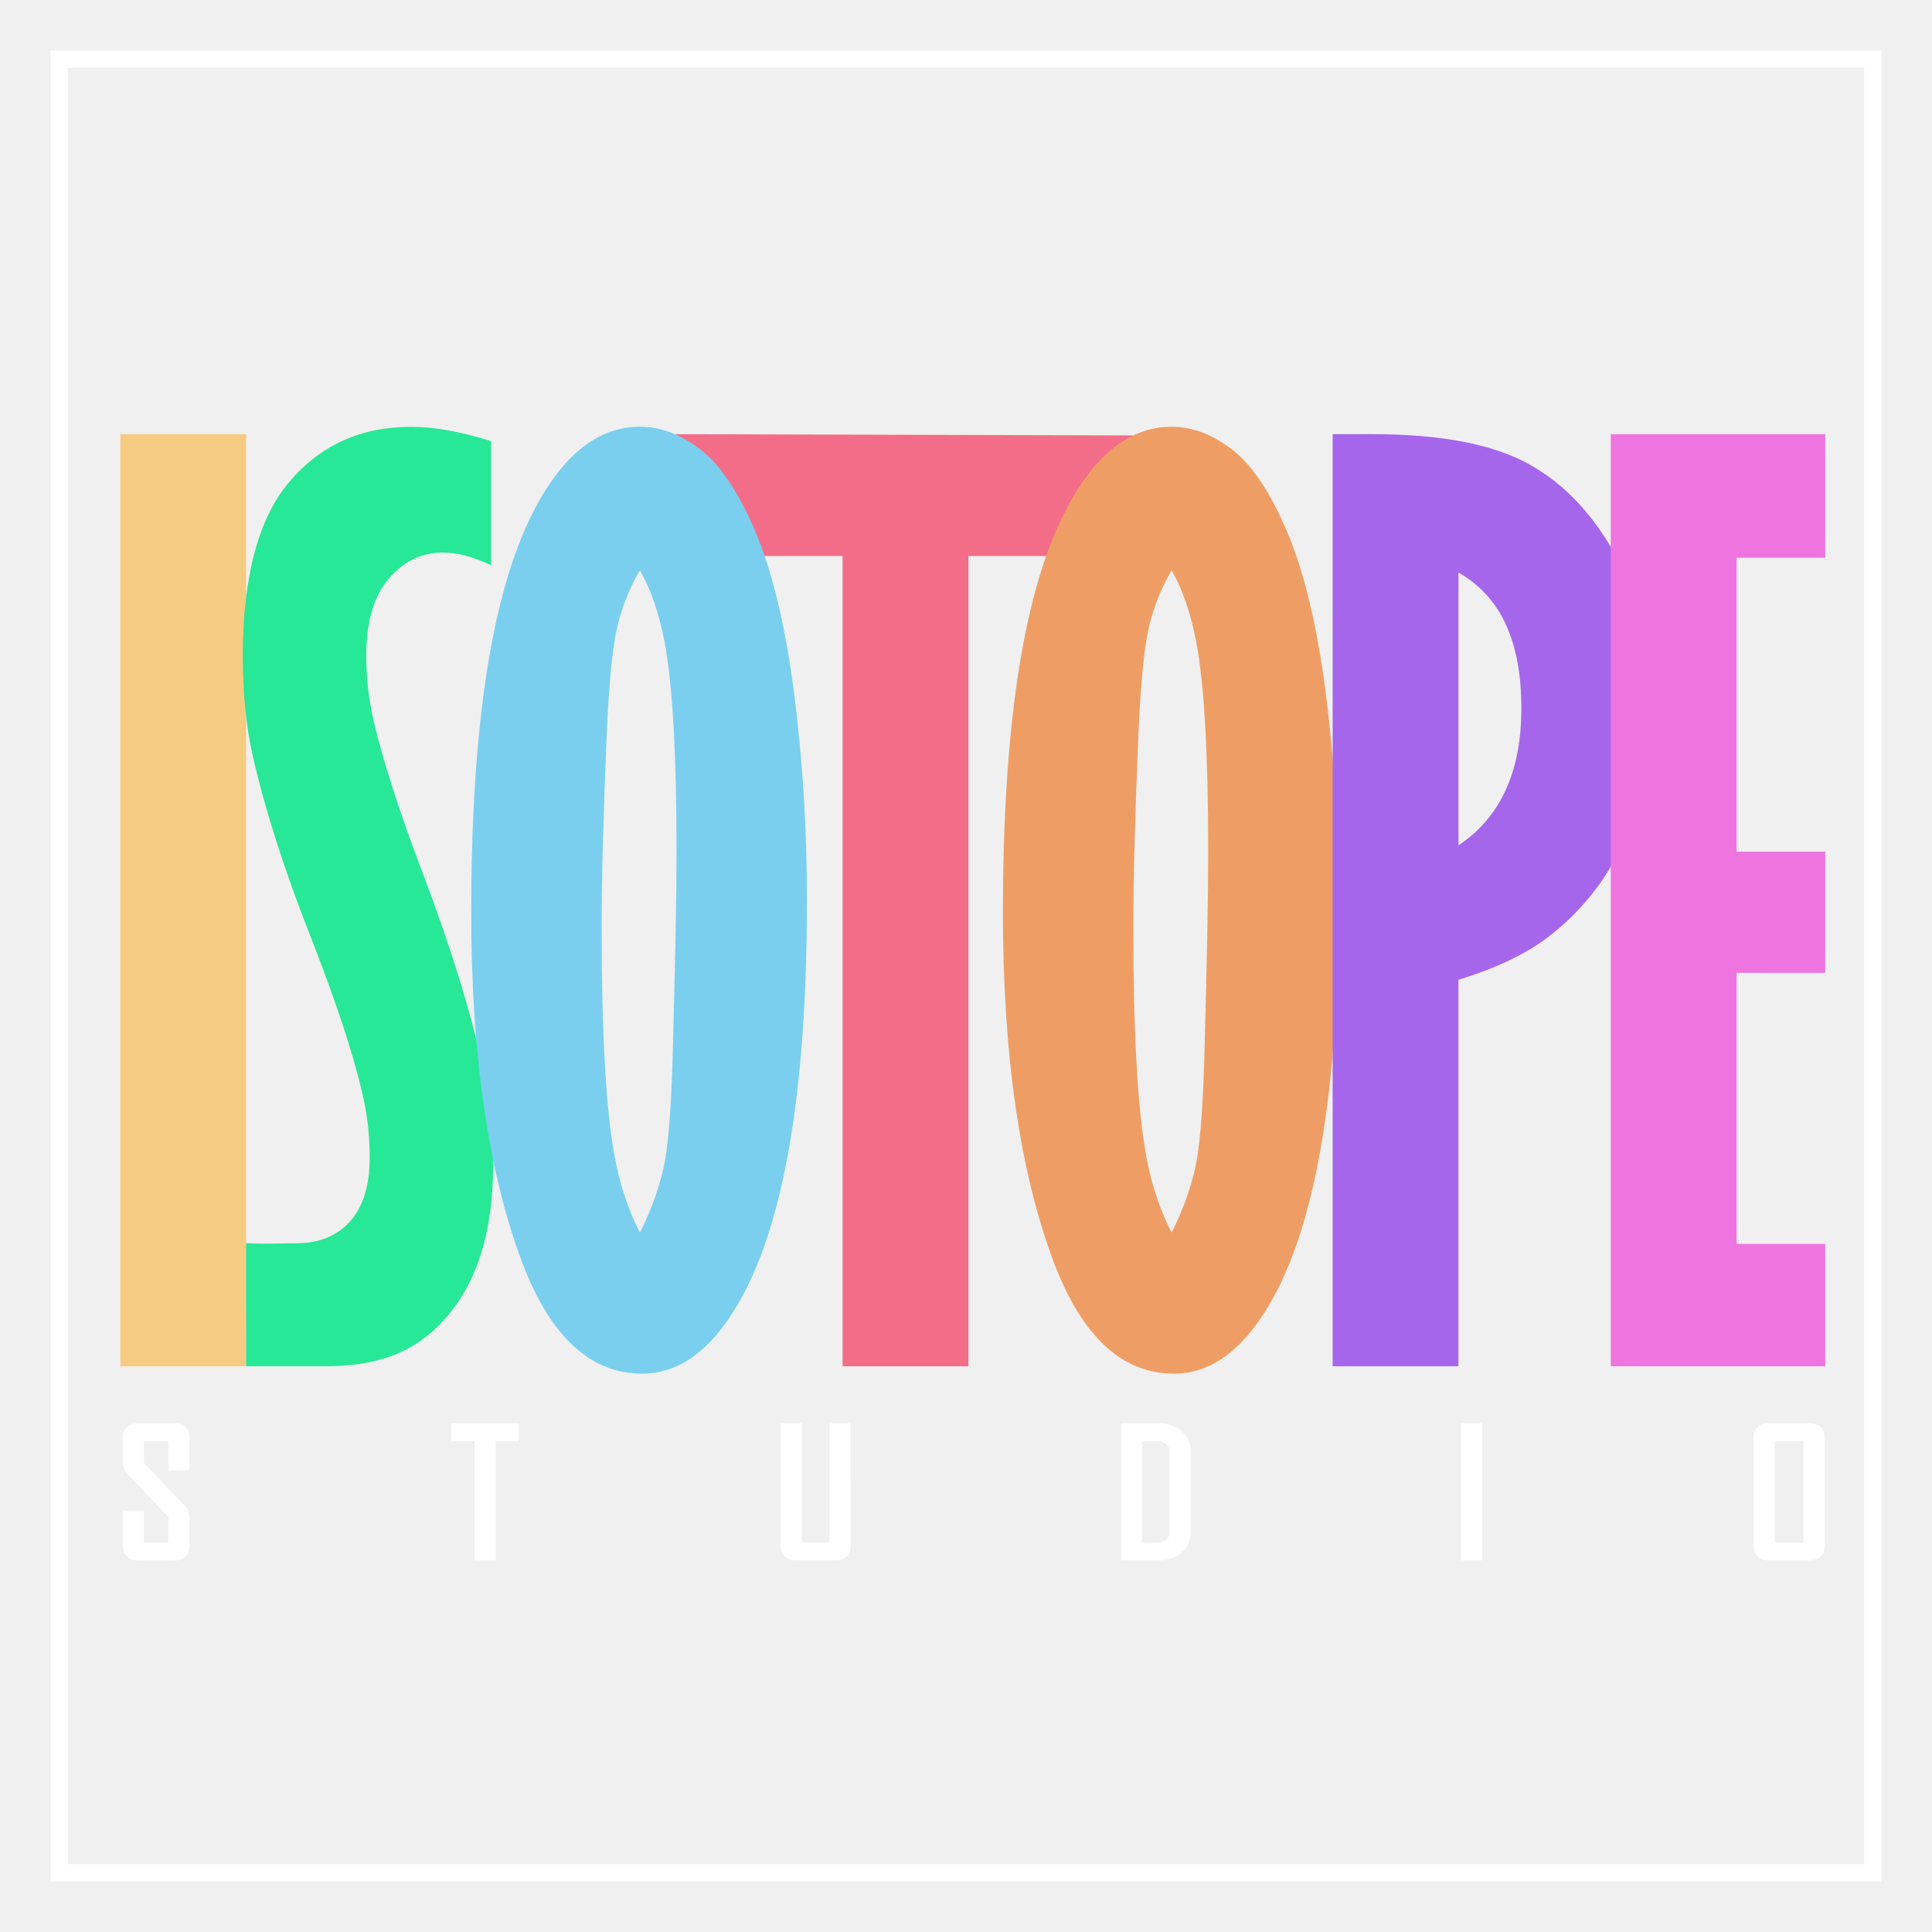
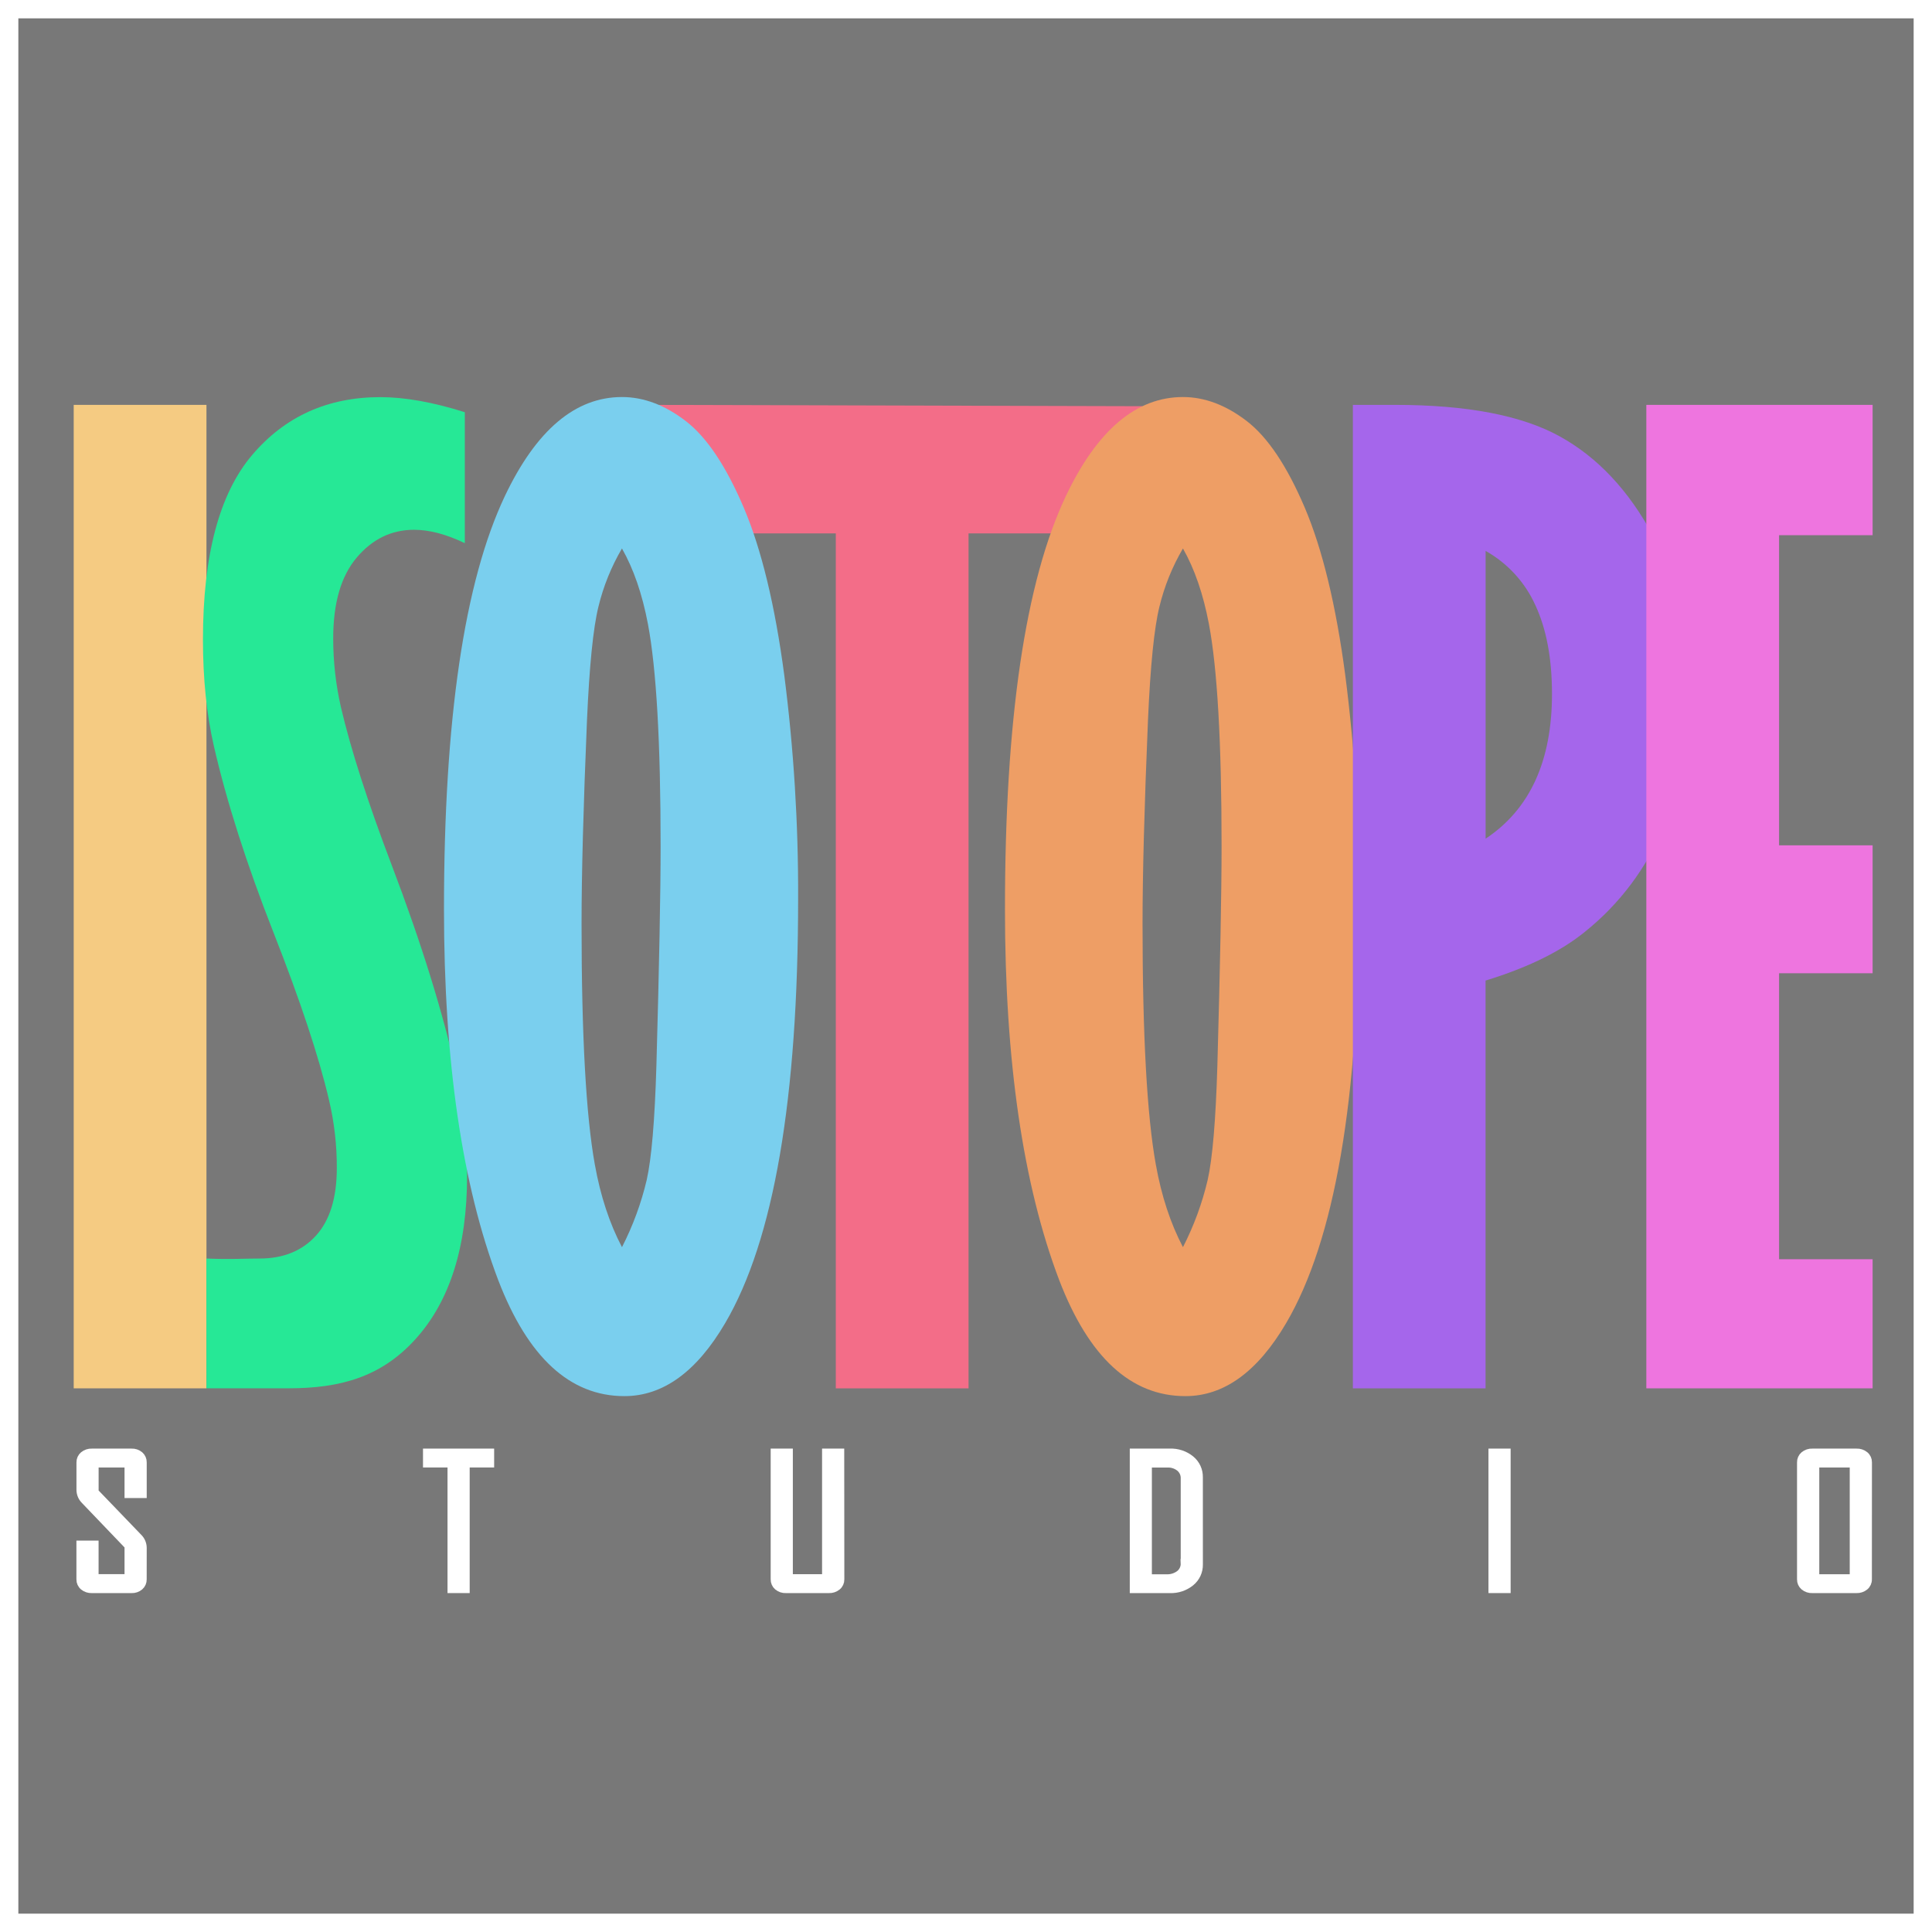
- <svg xmlns="http://www.w3.org/2000/svg" viewBox="0 0 1000 1000">
+ <svg xmlns="http://www.w3.org/2000/svg" viewBox="0 0 947.77 947.77">
  <defs>
-     <style>.cls-1{fill:none;stroke-width:9px;}.cls-1,.cls-2{stroke:#fff;stroke-miterlimit:10;}.cls-2{fill:#fff;stroke-width:4px;}.cls-3{fill:#f36d88;}.cls-4{fill:#f5cb82;}.cls-5{fill:#26e896;}.cls-6{fill:#7acfee;}.cls-7{fill:#ee9e65;}.cls-8{fill:#a566eb;}.cls-9{fill:#ee75df;}</style>
+     <style>.cls-1{fill:none;}.cls-1,.cls-2,.cls-3{stroke:#fff;stroke-miterlimit:10;}.cls-1,.cls-2{stroke-width:9px;}.cls-2{opacity:0.5;}.cls-3{fill:#fff;stroke-width:4px;}.cls-4{fill:#f36d88;}.cls-5{fill:#f5cb82;}.cls-6{fill:#26e896;}.cls-7{fill:#7acfee;}.cls-8{fill:#ee9e65;}.cls-9{fill:#a566eb;}.cls-10{fill:#ee75df;}</style>
  </defs>
  <g id="Frame">
-     <rect id="_Rectangle_" data-name="&lt;Rectangle&gt;" class="cls-1" x="30.61" y="30.61" width="938.77" height="938.77" />
+     <rect id="_Rectangle_" data-name="&lt;Rectangle&gt;" class="cls-1" x="4.5" y="4.5" width="938.77" height="938.77" />
+     <rect id="_Rectangle_2" data-name="&lt;Rectangle&gt;" class="cls-2" x="4.5" y="4.5" width="938.77" height="938.77" />
  </g>
  <g id="STUDIO">
-     <g id="_Group_" data-name="&lt;Group&gt;">
-       <path class="cls-2" d="M96.07,800.88a4.34,4.34,0,0,1-1.51,3.42,5.74,5.74,0,0,1-3.93,1.33H71.16a5.93,5.93,0,0,1-4-1.33,4.28,4.28,0,0,1-1.56-3.42v-17h6.87v16.45H89.2V784.43L67.84,762.12A7.18,7.18,0,0,1,65.62,757V743.49a4.28,4.28,0,0,1,1.56-3.42,5.93,5.93,0,0,1,4-1.33H90.64a5.74,5.74,0,0,1,3.93,1.33,4.34,4.34,0,0,1,1.51,3.42V759H89.2V744H72.49v14.1l21.46,22.31a7.06,7.06,0,0,1,2.13,5Z" />
-       <path class="cls-2" d="M266.52,744h-12v61.62h-6.87V744H235.62v-5.26h30.9Z" />
-       <path class="cls-2" d="M438.31,800.88a4.28,4.28,0,0,1-1.56,3.42,5.93,5.93,0,0,1-4,1.33H411.71a5.83,5.83,0,0,1-4-1.33,4.31,4.31,0,0,1-1.53-3.42V738.74h6.87v61.62h18.34V738.74h6.87Z" />
-       <path class="cls-2" d="M614.2,793.53a10.86,10.86,0,0,1-4,8.7,15.22,15.22,0,0,1-10.16,3.4h-17.7V738.74H600a15.2,15.2,0,0,1,10.19,3.4,10.89,10.89,0,0,1,4,8.7Zm-6.87-.6V751.35a6.64,6.64,0,0,0-2.4-5.32,9.28,9.28,0,0,0-6.21-2h-9.54v56.37h9.15a10.13,10.13,0,0,0,6.5-2A6.59,6.59,0,0,0,607.32,792.93Z" />
-       <path class="cls-2" d="M765.17,805.62h-6.87V738.74h6.87Z" />
-       <path class="cls-2" d="M942.39,800.88a4.28,4.28,0,0,1-1.56,3.42,5.93,5.93,0,0,1-4,1.33H915.2a5.83,5.83,0,0,1-4-1.33,4.31,4.31,0,0,1-1.53-3.42V743.49a4.31,4.31,0,0,1,1.53-3.42,5.83,5.83,0,0,1,4-1.33h21.66a5.93,5.93,0,0,1,4,1.33,4.28,4.28,0,0,1,1.56,3.42Zm-6.87-.51V744H916.58v56.37Z" />
-     </g>
+     <path class="cls-3" d="M96.07,800.88a4.34,4.34,0,0,1-1.51,3.42,5.74,5.74,0,0,1-3.93,1.33H71.16a5.93,5.93,0,0,1-4-1.33,4.28,4.28,0,0,1-1.56-3.42v-17h6.87v16.45H89.2V784.43L67.84,762.12A7.18,7.18,0,0,1,65.62,757V743.49a4.28,4.28,0,0,1,1.56-3.42,5.93,5.93,0,0,1,4-1.33H90.64a5.74,5.74,0,0,1,3.93,1.33,4.34,4.34,0,0,1,1.51,3.42V759H89.2V744H72.49v14.1l21.46,22.31a7.06,7.06,0,0,1,2.13,5Z" transform="translate(-26.11 -26.11)" />
+     <path class="cls-3" d="M266.52,744h-12v61.62h-6.87V744H235.62v-5.26h30.9Z" transform="translate(-26.11 -26.11)" />
+     <path class="cls-3" d="M438.31,800.88a4.28,4.28,0,0,1-1.56,3.42,5.93,5.93,0,0,1-4,1.33H411.71a5.83,5.83,0,0,1-4-1.33,4.31,4.31,0,0,1-1.53-3.42V738.74h6.87v61.62h18.34V738.74h6.87Z" transform="translate(-26.11 -26.11)" />
+     <path class="cls-3" d="M614.2,793.53a10.86,10.86,0,0,1-4,8.7,15.22,15.22,0,0,1-10.16,3.4h-17.7V738.74H600a15.2,15.2,0,0,1,10.19,3.4,10.89,10.89,0,0,1,4,8.7Zm-6.87-.6V751.35a6.64,6.64,0,0,0-2.4-5.32,9.28,9.28,0,0,0-6.21-2h-9.54v56.37h9.15a10.13,10.13,0,0,0,6.5-2A6.59,6.59,0,0,0,607.32,792.93Z" transform="translate(-26.11 -26.11)" />
+     <path class="cls-3" d="M765.17,805.62h-6.87V738.74h6.87Z" transform="translate(-26.11 -26.11)" />
+     <path class="cls-3" d="M942.39,800.88a4.28,4.28,0,0,1-1.56,3.42,5.93,5.93,0,0,1-4,1.33H915.2a5.83,5.83,0,0,1-4-1.33,4.31,4.31,0,0,1-1.53-3.42V743.49a4.31,4.31,0,0,1,1.53-3.42,5.83,5.83,0,0,1,4-1.33h21.66a5.93,5.93,0,0,1,4,1.33,4.28,4.28,0,0,1,1.56,3.42Zm-6.87-.51V744H916.58v56.37Z" transform="translate(-26.11 -26.11)" />
  </g>
  <g id="ISOTOPE">
-     <path id="_Compound_Path_" data-name="&lt;Compound Path&gt;" class="cls-3" d="M345,224.73l241.6.65-39.78,62.4H501.24v419.4H436.12V287.78H390.24Z" />
-     <path id="_Compound_Path_2" data-name="&lt;Compound Path&gt;" class="cls-4" d="M62.27,224.73h65.12V707.18H62.27Z" />
-     <path id="_Compound_Path_3" data-name="&lt;Compound Path&gt;" class="cls-5" d="M127.36,643.5c12.39.5,17.61,0,26.1,0q17.46,0,27.67-11.25t10.21-33.15a142.61,142.61,0,0,0-3.85-33.45q-7.4-31.67-27.23-82.13T131,392q-5.33-23.38-5.33-52.09,0-62.16,24.12-90.57t62.9-28.41q18.05,0,41.44,7.4v64.23Q240.47,286,229.23,286q-16.58,0-28.12,13.62t-11.54,39.66A151,151,0,0,0,193.35,373q7.27,31.08,24.82,77.25,22,57.72,32.07,103.3a231.93,231.93,0,0,1,5,49.43q0,52.1-25.31,80.06c-16.87,18.65-37,24.12-62.22,24.12H127.39Z" />
-     <path id="_Compound_Path_4" data-name="&lt;Compound Path&gt;" class="cls-6" d="M243.91,472.17q0-139.7,29.89-202.75,23.09-48.54,57.42-48.54,16,0,31.37,11.84T391,275.2q13,30.63,19.83,82a835.79,835.79,0,0,1,6.81,109.66q0,147.4-35.81,208.37Q360.82,711,332.41,711q-40,0-61.86-56.83Q243.91,584.05,243.91,472.17Zm87.31-177a105.62,105.62,0,0,0-11.54,28.56q-3.85,15.54-5.62,55.79-2.66,63.34-2.66,99.75,0,82,6.51,118.1,4.14,23.09,13.32,40.55a145.27,145.27,0,0,0,12.14-33q3.55-15.83,4.74-55.79,2.07-74,2.07-108,0-76.06-6.22-108.92Q339.8,310.27,331.23,295.18Z" />
-     <path id="_Compound_Path_5" data-name="&lt;Compound Path&gt;" class="cls-7" d="M519.11,472.17q0-139.7,29.89-202.75,23.09-48.54,57.42-48.54,16,0,31.37,11.84t28.41,42.47q13,30.63,19.83,82a836,836,0,0,1,6.81,109.66q0,147.4-35.81,208.37Q636,711,607.61,711q-40,0-61.86-56.83Q519.11,584.05,519.11,472.17Zm87.31-177a105.57,105.57,0,0,0-11.54,28.56q-3.85,15.54-5.62,55.79-2.66,63.34-2.66,99.75,0,82,6.51,118.1,4.14,23.09,13.32,40.55a145.25,145.25,0,0,0,12.13-33q3.55-15.83,4.74-55.79,2.07-74,2.07-108,0-76.06-6.21-108.92Q615,310.27,606.43,295.18Z" />
-     <path id="_Compound_Path_6" data-name="&lt;Compound Path&gt;" class="cls-8" d="M689.78,224.73H710.5q52.68,0,80.65,15.39t46,49q18,33.6,18.05,75.92,0,35.82-13,66.74a128.76,128.76,0,0,1-38.48,51.35q-17.76,14.51-48.84,24V707.18H689.78Zm65.12,71.63V437.54q32.56-21.6,32.56-71,0-26-8.14-43.51A57.78,57.78,0,0,0,754.89,296.36Z" />
-     <path id="_Compound_Path_7" data-name="&lt;Compound Path&gt;" class="cls-9" d="M833.74,224.73h111v63.93H898.86V440.8h45.88v62.75H898.86V643.84h45.88v63.34h-111Z" />
+     <path id="_Compound_Path_" data-name="&lt;Compound Path&gt;" class="cls-4" d="M345,224.73l241.6.65-39.78,62.4H501.24v419.4H436.12V287.78H390.24Z" transform="translate(-26.11 -26.11)" />
+     <path id="_Compound_Path_2" data-name="&lt;Compound Path&gt;" class="cls-5" d="M62.27,224.73h65.12V707.18H62.27Z" transform="translate(-26.11 -26.11)" />
+     <path id="_Compound_Path_3" data-name="&lt;Compound Path&gt;" class="cls-6" d="M127.36,643.5c12.39.5,17.61,0,26.1,0q17.46,0,27.67-11.25t10.21-33.15a142.61,142.61,0,0,0-3.85-33.45q-7.4-31.67-27.23-82.13T131,392q-5.33-23.38-5.33-52.09,0-62.16,24.12-90.57t62.9-28.41q18.05,0,41.44,7.4v64.23Q240.47,286,229.23,286q-16.58,0-28.12,13.62t-11.54,39.66A151,151,0,0,0,193.35,373q7.27,31.08,24.82,77.25,22,57.72,32.07,103.3a231.93,231.93,0,0,1,5,49.43q0,52.1-25.31,80.06c-16.87,18.65-37,24.12-62.22,24.12H127.39Z" transform="translate(-26.11 -26.11)" />
+     <path id="_Compound_Path_4" data-name="&lt;Compound Path&gt;" class="cls-7" d="M243.91,472.17q0-139.7,29.89-202.75,23.09-48.54,57.42-48.54,16,0,31.37,11.84T391,275.2q13,30.63,19.83,82a835.79,835.79,0,0,1,6.81,109.66q0,147.4-35.81,208.37Q360.82,711,332.41,711q-40,0-61.86-56.83Q243.91,584.05,243.91,472.17Zm87.31-177a105.62,105.62,0,0,0-11.54,28.56q-3.85,15.54-5.62,55.79-2.66,63.34-2.66,99.75,0,82,6.51,118.1,4.14,23.09,13.32,40.55a145.27,145.27,0,0,0,12.14-33q3.55-15.83,4.74-55.79,2.07-74,2.07-108,0-76.06-6.22-108.92Q339.8,310.27,331.23,295.18Z" transform="translate(-26.11 -26.11)" />
+     <path id="_Compound_Path_5" data-name="&lt;Compound Path&gt;" class="cls-8" d="M519.11,472.17q0-139.7,29.89-202.75,23.09-48.54,57.42-48.54,16,0,31.37,11.84t28.41,42.47q13,30.63,19.83,82a836,836,0,0,1,6.81,109.66q0,147.4-35.81,208.37Q636,711,607.61,711q-40,0-61.86-56.83Q519.11,584.05,519.11,472.17Zm87.31-177a105.57,105.57,0,0,0-11.54,28.56q-3.85,15.54-5.62,55.79-2.66,63.34-2.66,99.75,0,82,6.51,118.1,4.14,23.09,13.32,40.55a145.25,145.25,0,0,0,12.13-33q3.55-15.83,4.74-55.79,2.07-74,2.07-108,0-76.06-6.21-108.92Q615,310.27,606.43,295.18Z" transform="translate(-26.11 -26.11)" />
+     <path id="_Compound_Path_6" data-name="&lt;Compound Path&gt;" class="cls-9" d="M689.78,224.73H710.5q52.68,0,80.65,15.39t46,49q18,33.6,18.05,75.92,0,35.82-13,66.74a128.76,128.76,0,0,1-38.48,51.35q-17.76,14.51-48.84,24V707.18H689.78Zm65.12,71.63V437.54q32.56-21.6,32.56-71,0-26-8.14-43.51A57.78,57.78,0,0,0,754.89,296.36Z" transform="translate(-26.11 -26.11)" />
+     <path id="_Compound_Path_7" data-name="&lt;Compound Path&gt;" class="cls-10" d="M833.74,224.73h111v63.93H898.86V440.8h45.88v62.75H898.86V643.84h45.88v63.34h-111Z" transform="translate(-26.11 -26.11)" />
  </g>
</svg>
